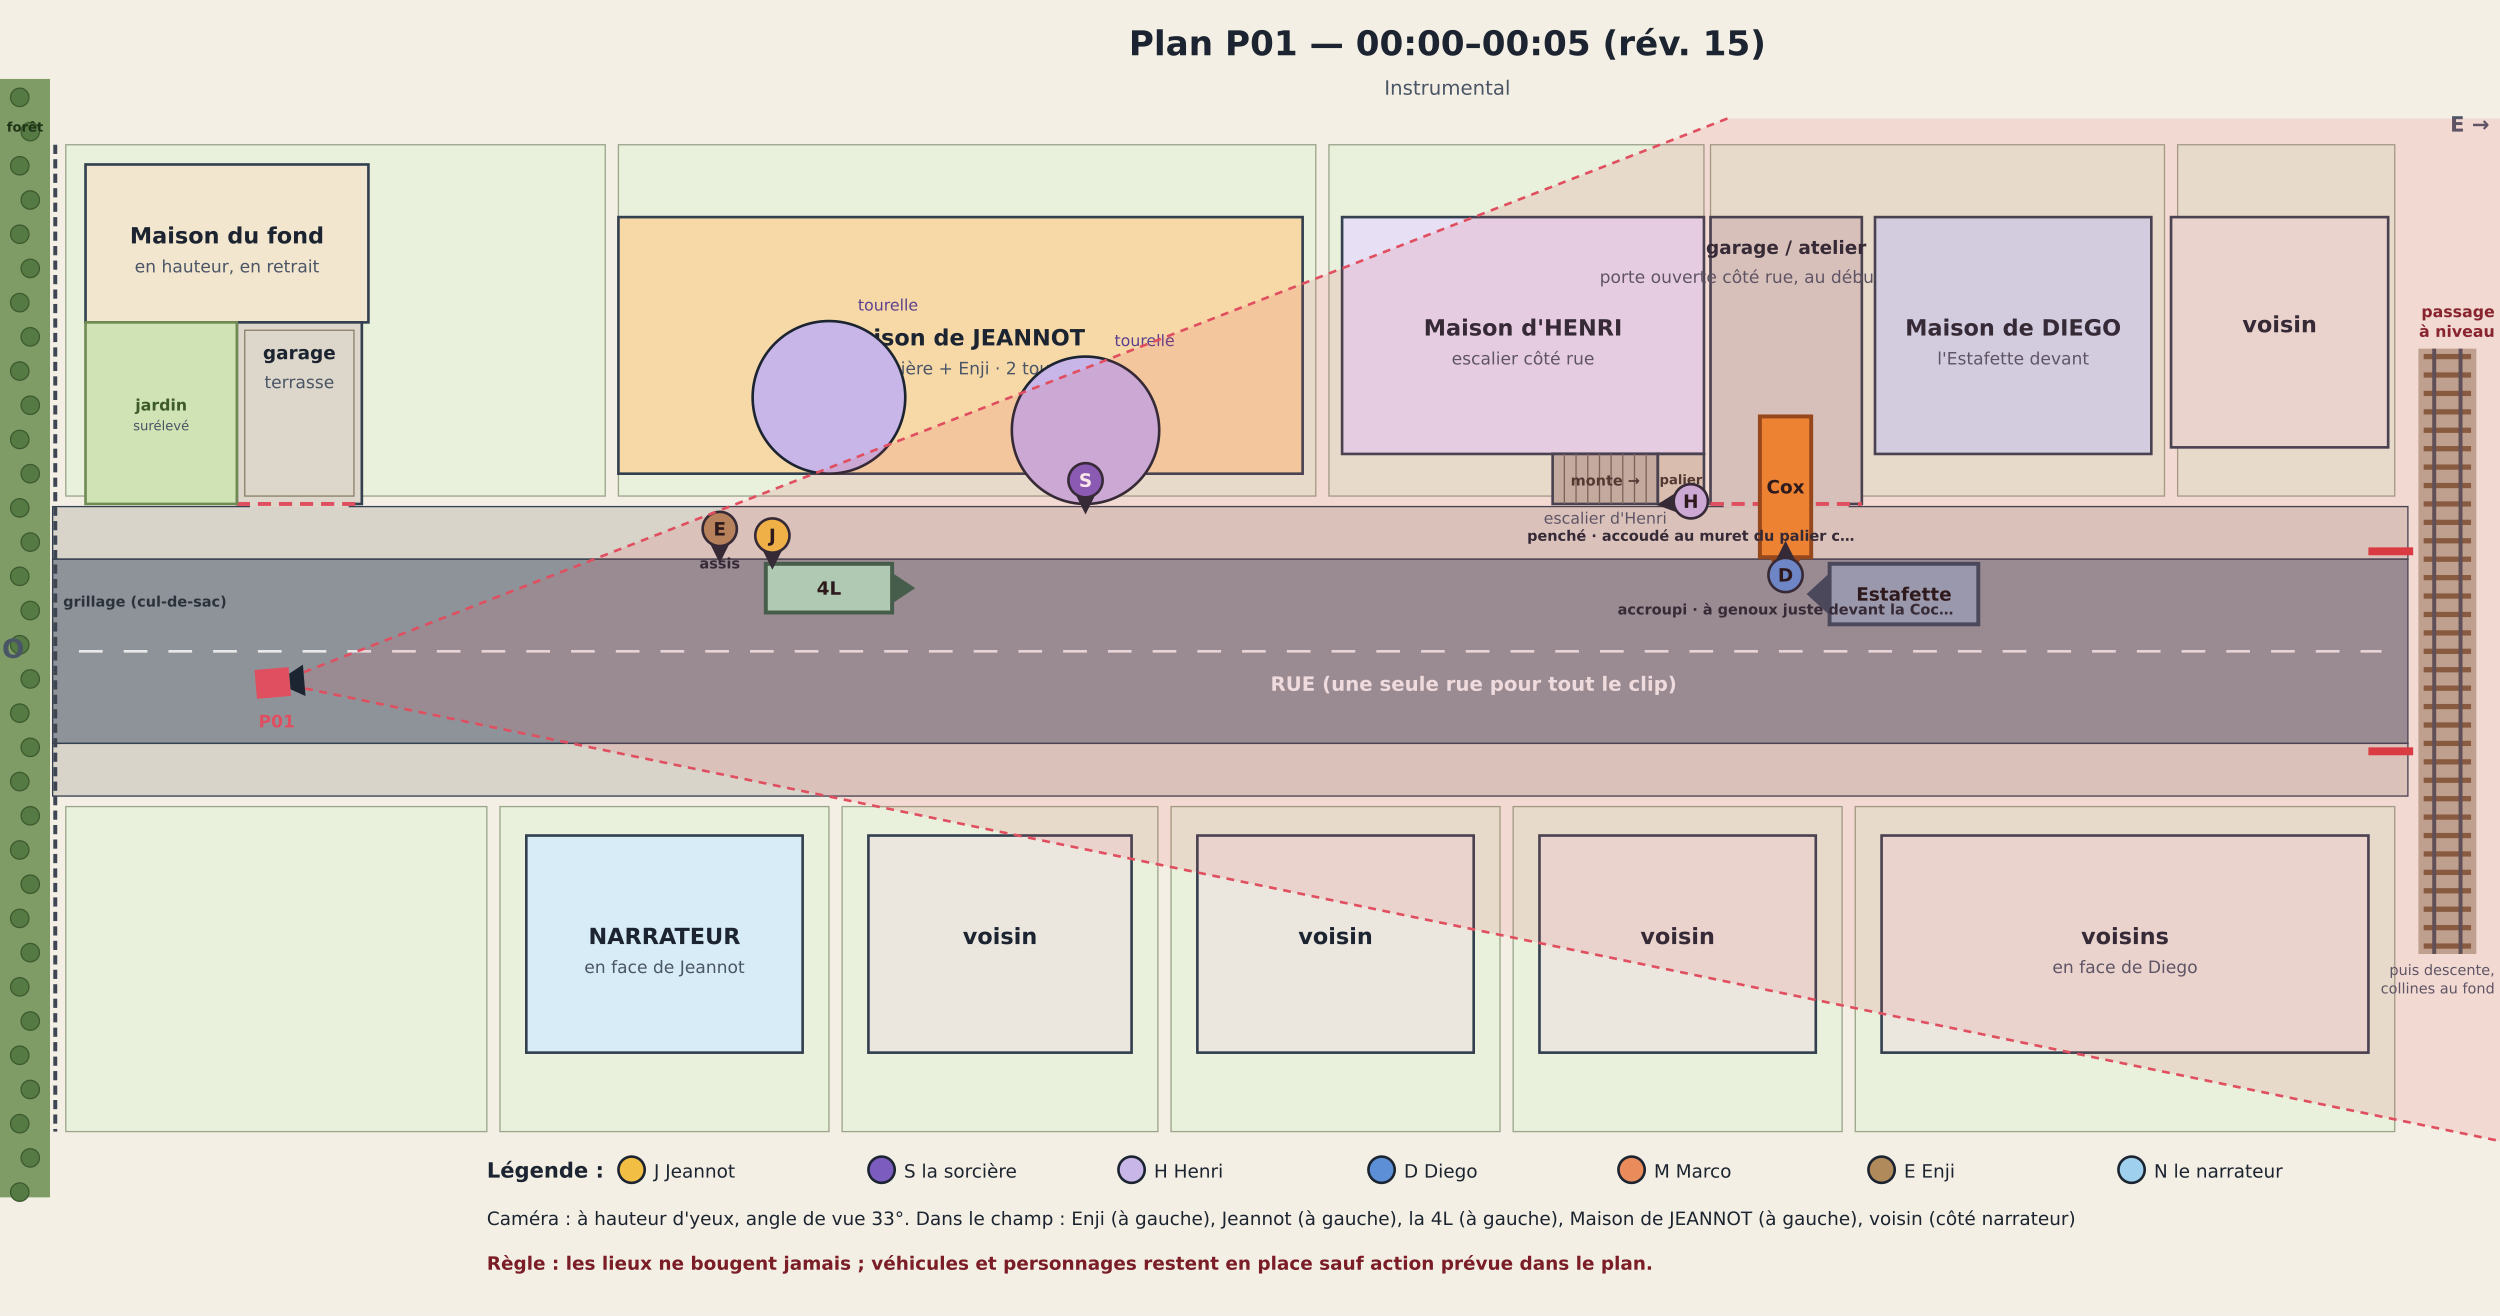
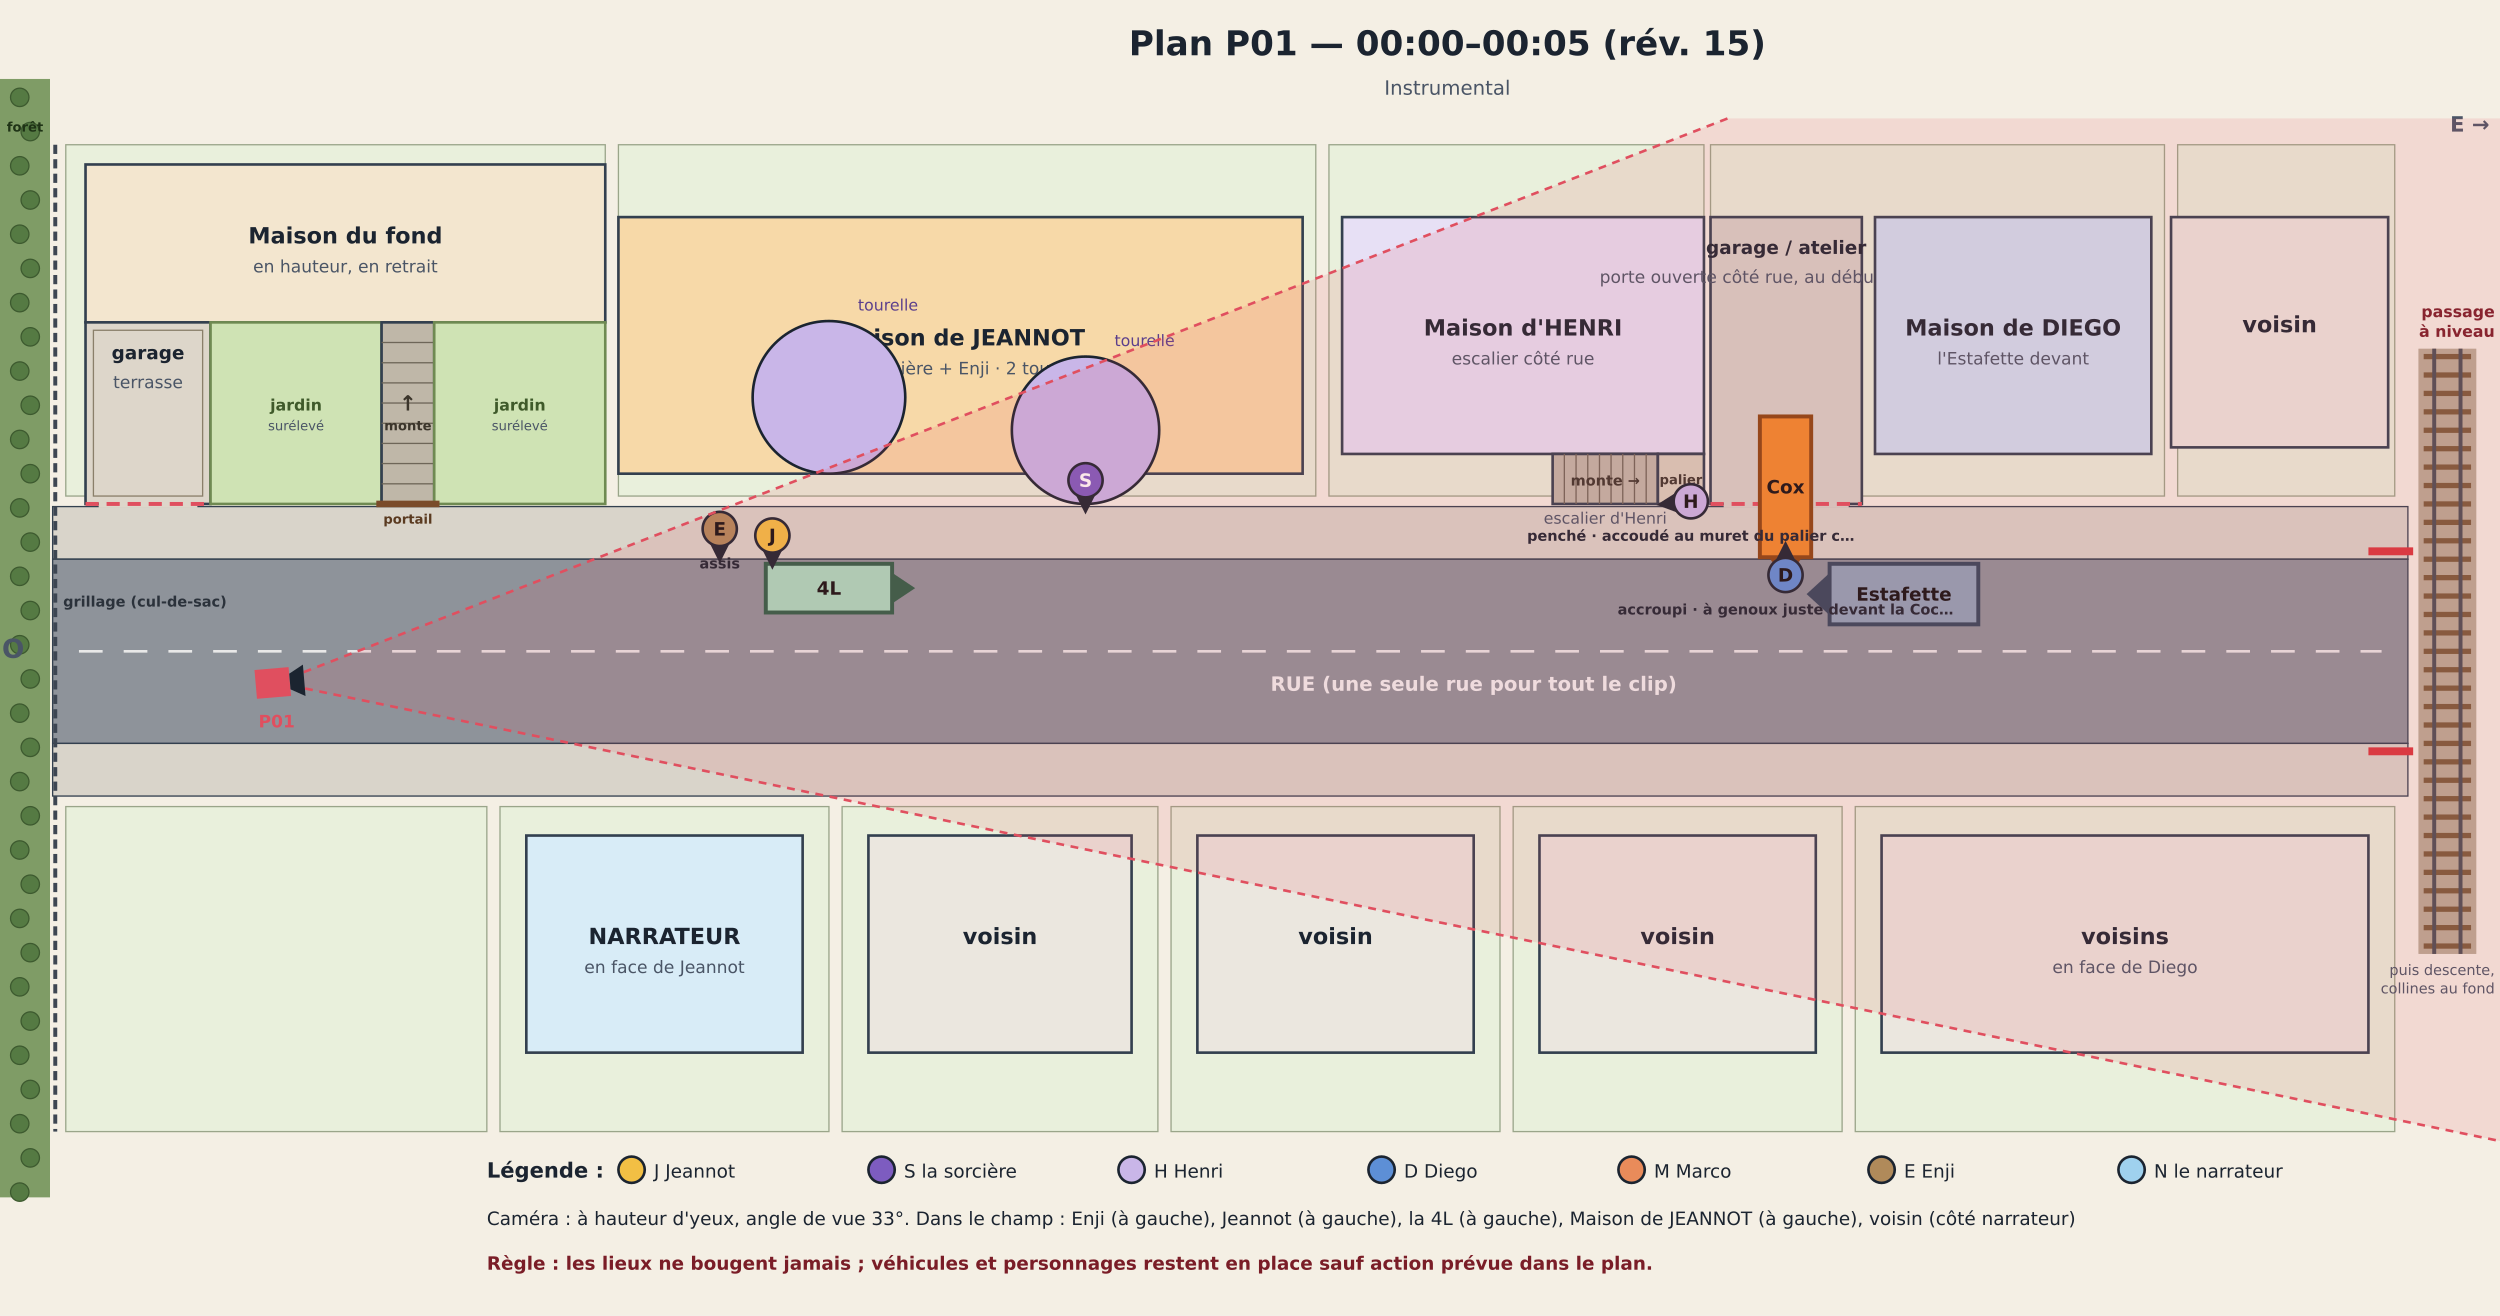
<svg xmlns="http://www.w3.org/2000/svg" width="1900" height="1000" viewBox="-300 0 1900 1000" font-family="DejaVu Sans, Arial, sans-serif">
  <defs>
    <clipPath id="zone">
      <rect x="-300" y="90" width="1900" height="780" />
    </clipPath>
  </defs>
  <rect x="-300.0" y="0.0" width="1900.0" height="1000.0" rx="0" fill="#f4efe4" stroke="none" stroke-width="0" />
  <rect x="-260.0" y="385.0" width="1790.0" height="40.0" rx="0" fill="#d9d4ca" stroke="#33404f" stroke-width="1" />
  <rect x="-260.0" y="425.0" width="1790.0" height="140.0" rx="0" fill="#8e939a" stroke="#33404f" stroke-width="1" />
  <rect x="-260.0" y="565.0" width="1790.0" height="40.0" rx="0" fill="#d9d4ca" stroke="#33404f" stroke-width="1" />
  <line x1="-240.0" y1="495.0" x2="1510.0" y2="495.0" stroke="#e8e8e8" stroke-width="2" stroke-dasharray="18 16" />
  <text x="820.0" y="525.0" font-size="15" fill="#f1f1f1" text-anchor="middle" font-weight="bold">RUE (une seule rue pour tout le clip)</text>
  <rect x="-250.0" y="110.0" width="410.0" height="267.0" rx="0" fill="#e9f0dc" stroke="#9aa58a" stroke-width="1" />
  <rect x="170.0" y="110.0" width="530.0" height="267.0" rx="0" fill="#e9f0dc" stroke="#9aa58a" stroke-width="1" />
  <rect x="710.0" y="110.0" width="285.0" height="267.0" rx="0" fill="#e9f0dc" stroke="#9aa58a" stroke-width="1" />
  <rect x="1000.0" y="110.0" width="345.0" height="267.0" rx="0" fill="#e9f0dc" stroke="#9aa58a" stroke-width="1" />
  <rect x="1355.0" y="110.0" width="165.0" height="267.0" rx="0" fill="#e9f0dc" stroke="#9aa58a" stroke-width="1" />
  <rect x="-250.0" y="613.0" width="320.0" height="247.0" rx="0" fill="#e9f0dc" stroke="#9aa58a" stroke-width="1" />
  <rect x="80.0" y="613.0" width="250.0" height="247.0" rx="0" fill="#e9f0dc" stroke="#9aa58a" stroke-width="1" />
  <rect x="340.0" y="613.0" width="240.0" height="247.0" rx="0" fill="#e9f0dc" stroke="#9aa58a" stroke-width="1" />
  <rect x="590.0" y="613.0" width="250.0" height="247.0" rx="0" fill="#e9f0dc" stroke="#9aa58a" stroke-width="1" />
  <rect x="850.0" y="613.0" width="250.0" height="247.0" rx="0" fill="#e9f0dc" stroke="#9aa58a" stroke-width="1" />
  <rect x="1110.0" y="613.0" width="410.0" height="247.0" rx="0" fill="#e9f0dc" stroke="#9aa58a" stroke-width="1" />
  <rect x="170.0" y="165.0" width="520.0" height="195.0" rx="0" fill="#f7d9a8" stroke="#33404f" stroke-width="2" />
  <text x="430.0" y="262.5" font-size="17" fill="#1b2430" text-anchor="middle" font-weight="bold">Maison de JEANNOT</text>
  <text x="430.0" y="284.5" font-size="13" fill="#4a5566" text-anchor="middle">+ la sorcière + Enji · 2 tourelles</text>
  <rect x="720.0" y="165.0" width="275.0" height="180.0" rx="0" fill="#e7e0f5" stroke="#33404f" stroke-width="2" />
  <text x="857.5" y="255.0" font-size="17" fill="#1b2430" text-anchor="middle" font-weight="bold">Maison d'HENRI</text>
  <text x="857.5" y="277.0" font-size="13" fill="#4a5566" text-anchor="middle">escalier côté rue</text>
  <rect x="1350.0" y="165.0" width="165.0" height="175.0" rx="0" fill="#ebe7df" stroke="#33404f" stroke-width="2" />
  <text x="1432.5" y="252.5" font-size="17" fill="#1b2430" text-anchor="middle" font-weight="bold">voisin</text>
  <rect x="1000.0" y="165.0" width="115.0" height="218.0" rx="0" fill="#d7d2c8" stroke="#33404f" stroke-width="2" />
  <line x1="1010.0" y1="383.0" x2="1105.0" y2="383.0" stroke="#d7d2c8" stroke-width="6" />
  <line x1="1000.0" y1="383.0" x2="1115.0" y2="383.0" stroke="#e04f5f" stroke-width="3" stroke-dasharray="10 6" />
  <text x="1057.5" y="193.0" font-size="14" fill="#1b2430" text-anchor="middle" font-weight="bold">garage / atelier</text>
  <text x="1057.5" y="215.0" font-size="13" fill="#4a5566" text-anchor="middle">porte ouverte côté rue, au début du trottoir</text>
  <rect x="1125.0" y="165.0" width="210.0" height="180.0" rx="0" fill="#cfe0f2" stroke="#33404f" stroke-width="2" />
  <text x="1230.0" y="255.0" font-size="17" fill="#1b2430" text-anchor="middle" font-weight="bold">Maison de DIEGO</text>
  <text x="1230.0" y="277.0" font-size="13" fill="#4a5566" text-anchor="middle">l'Estafette devant</text>
  <rect x="100.0" y="635.0" width="210.0" height="165.0" rx="0" fill="#d8ecf7" stroke="#33404f" stroke-width="2" />
  <text x="205.0" y="717.5" font-size="17" fill="#1b2430" text-anchor="middle" font-weight="bold">NARRATEUR</text>
  <text x="205.0" y="739.5" font-size="13" fill="#4a5566" text-anchor="middle">en face de Jeannot</text>
  <rect x="360.0" y="635.0" width="200.0" height="165.0" rx="0" fill="#ebe7df" stroke="#33404f" stroke-width="2" />
  <text x="460.0" y="717.5" font-size="17" fill="#1b2430" text-anchor="middle" font-weight="bold">voisin</text>
  <rect x="610.0" y="635.0" width="210.0" height="165.0" rx="0" fill="#ebe7df" stroke="#33404f" stroke-width="2" />
  <text x="715.0" y="717.5" font-size="17" fill="#1b2430" text-anchor="middle" font-weight="bold">voisin</text>
  <rect x="870.0" y="635.0" width="210.0" height="165.0" rx="0" fill="#ebe7df" stroke="#33404f" stroke-width="2" />
  <text x="975.0" y="717.5" font-size="17" fill="#1b2430" text-anchor="middle" font-weight="bold">voisin</text>
  <rect x="1130.0" y="635.0" width="370.0" height="165.0" rx="0" fill="#ebe7df" stroke="#33404f" stroke-width="2" />
  <text x="1315.0" y="717.5" font-size="17" fill="#1b2430" text-anchor="middle" font-weight="bold">voisins</text>
  <text x="1315.0" y="739.5" font-size="13" fill="#4a5566" text-anchor="middle">en face de Diego</text>
-   <rect x="-235.0" y="125.0" width="215.0" height="120.0" rx="0" fill="#f3e6cf" stroke="#33404f" stroke-width="2" />
-   <text x="-127.5" y="185.0" font-size="17" fill="#1b2430" text-anchor="middle" font-weight="bold">Maison du fond</text>
-   <text x="-127.5" y="207.0" font-size="13" fill="#4a5566" text-anchor="middle">en hauteur, en retrait</text>
-   <rect x="-120.0" y="245.0" width="95.0" height="138.0" rx="0" fill="#ddd6ca" stroke="#33404f" stroke-width="2" />
-   <rect x="-114.0" y="251.0" width="83.0" height="126.0" rx="0" fill="none" stroke="#8a7f6a" stroke-width="1" />
-   <line x1="-110.0" y1="383.0" x2="-35.0" y2="383.0" stroke="#ddd6ca" stroke-width="6" />
-   <line x1="-120.0" y1="383.0" x2="-25.0" y2="383.0" stroke="#e04f5f" stroke-width="3" stroke-dasharray="10 6" />
-   <text x="-72.5" y="273.0" font-size="14" fill="#1b2430" text-anchor="middle" font-weight="bold">garage</text>
-   <text x="-72.5" y="295.0" font-size="13" fill="#4a5566" text-anchor="middle">terrasse</text>
+   <rect x="-235.0" y="125.0" width="395.0" height="120.0" rx="0" fill="#f3e6cf" stroke="#33404f" stroke-width="2" />
+   <text x="-37.5" y="185.0" font-size="17" fill="#1b2430" text-anchor="middle" font-weight="bold">Maison du fond</text>
+   <text x="-37.5" y="207.0" font-size="13" fill="#4a5566" text-anchor="middle">en hauteur, en retrait</text>
+   <rect x="-235.0" y="245.0" width="95.0" height="138.0" rx="0" fill="#ddd6ca" stroke="#33404f" stroke-width="2" />
+   <rect x="-229.0" y="251.0" width="83.0" height="126.0" rx="0" fill="none" stroke="#8a7f6a" stroke-width="1" />
+   <line x1="-225.0" y1="383.0" x2="-150.0" y2="383.0" stroke="#ddd6ca" stroke-width="6" />
+   <line x1="-235.0" y1="383.0" x2="-140.0" y2="383.0" stroke="#e04f5f" stroke-width="3" stroke-dasharray="10 6" />
+   <text x="-187.5" y="273.0" font-size="14" fill="#1b2430" text-anchor="middle" font-weight="bold">garage</text>
+   <text x="-187.5" y="295.0" font-size="13" fill="#4a5566" text-anchor="middle">terrasse</text>
  <circle cx="330.0" cy="302.0" r="58" fill="#c9b6e8" stroke="#1b2430" stroke-width="2" />
  <text x="352.0" y="236.0" font-size="12" fill="#5b3f8c" text-anchor="start">tourelle</text>
  <circle cx="525.0" cy="327.0" r="56" fill="#c9b6e8" stroke="#1b2430" stroke-width="2" />
  <text x="547.0" y="263.0" font-size="12" fill="#5b3f8c" text-anchor="start">tourelle</text>
  <rect x="880.0" y="345.0" width="80.0" height="38.0" rx="0" fill="#bfb7a8" stroke="#33404f" stroke-width="2" />
  <line x1="888.9" y1="345.0" x2="888.9" y2="383.0" stroke="#6e6658" stroke-width="1" />
  <line x1="897.8" y1="345.0" x2="897.8" y2="383.0" stroke="#6e6658" stroke-width="1" />
  <line x1="906.7" y1="345.0" x2="906.7" y2="383.0" stroke="#6e6658" stroke-width="1" />
  <line x1="915.6" y1="345.0" x2="915.6" y2="383.0" stroke="#6e6658" stroke-width="1" />
  <line x1="924.4" y1="345.0" x2="924.4" y2="383.0" stroke="#6e6658" stroke-width="1" />
  <line x1="933.3" y1="345.0" x2="933.3" y2="383.0" stroke="#6e6658" stroke-width="1" />
  <line x1="942.2" y1="345.0" x2="942.2" y2="383.0" stroke="#6e6658" stroke-width="1" />
  <line x1="951.1" y1="345.0" x2="951.1" y2="383.0" stroke="#6e6658" stroke-width="1" />
  <text x="920.0" y="369.0" font-size="11" fill="#3b352b" text-anchor="middle" font-weight="bold">monte →</text>
  <rect x="960.0" y="345.0" width="35.0" height="38.0" rx="0" fill="#d8cfbd" stroke="#33404f" stroke-width="2" />
  <text x="977.5" y="368.0" font-size="10" fill="#3b352b" text-anchor="middle" font-weight="bold">palier</text>
  <text x="920.0" y="398.0" font-size="12" fill="#4a5566" text-anchor="middle">escalier d'Henri</text>
  <rect x="1538.0" y="265.0" width="44.0" height="460.0" rx="0" fill="#b9ab95" stroke="none" stroke-width="0" />
  <line x1="1542.0" y1="271.0" x2="1578.0" y2="271.0" stroke="#7a5c3a" stroke-width="4" />
  <line x1="1542.0" y1="285.0" x2="1578.0" y2="285.0" stroke="#7a5c3a" stroke-width="4" />
  <line x1="1542.0" y1="299.0" x2="1578.0" y2="299.0" stroke="#7a5c3a" stroke-width="4" />
  <line x1="1542.0" y1="313.0" x2="1578.0" y2="313.0" stroke="#7a5c3a" stroke-width="4" />
  <line x1="1542.0" y1="327.0" x2="1578.0" y2="327.0" stroke="#7a5c3a" stroke-width="4" />
  <line x1="1542.0" y1="341.0" x2="1578.0" y2="341.0" stroke="#7a5c3a" stroke-width="4" />
  <line x1="1542.0" y1="355.0" x2="1578.0" y2="355.0" stroke="#7a5c3a" stroke-width="4" />
  <line x1="1542.0" y1="369.0" x2="1578.0" y2="369.0" stroke="#7a5c3a" stroke-width="4" />
  <line x1="1542.0" y1="383.0" x2="1578.0" y2="383.0" stroke="#7a5c3a" stroke-width="4" />
  <line x1="1542.0" y1="397.0" x2="1578.0" y2="397.0" stroke="#7a5c3a" stroke-width="4" />
  <line x1="1542.0" y1="411.0" x2="1578.0" y2="411.0" stroke="#7a5c3a" stroke-width="4" />
  <line x1="1542.0" y1="425.0" x2="1578.0" y2="425.0" stroke="#7a5c3a" stroke-width="4" />
  <line x1="1542.0" y1="439.0" x2="1578.0" y2="439.0" stroke="#7a5c3a" stroke-width="4" />
  <line x1="1542.0" y1="453.0" x2="1578.0" y2="453.0" stroke="#7a5c3a" stroke-width="4" />
  <line x1="1542.0" y1="467.0" x2="1578.0" y2="467.0" stroke="#7a5c3a" stroke-width="4" />
  <line x1="1542.0" y1="481.0" x2="1578.0" y2="481.0" stroke="#7a5c3a" stroke-width="4" />
  <line x1="1542.0" y1="495.0" x2="1578.0" y2="495.0" stroke="#7a5c3a" stroke-width="4" />
  <line x1="1542.0" y1="509.0" x2="1578.0" y2="509.0" stroke="#7a5c3a" stroke-width="4" />
  <line x1="1542.0" y1="523.0" x2="1578.0" y2="523.0" stroke="#7a5c3a" stroke-width="4" />
  <line x1="1542.0" y1="537.0" x2="1578.0" y2="537.0" stroke="#7a5c3a" stroke-width="4" />
  <line x1="1542.0" y1="551.0" x2="1578.0" y2="551.0" stroke="#7a5c3a" stroke-width="4" />
  <line x1="1542.0" y1="565.0" x2="1578.0" y2="565.0" stroke="#7a5c3a" stroke-width="4" />
  <line x1="1542.0" y1="579.0" x2="1578.0" y2="579.0" stroke="#7a5c3a" stroke-width="4" />
  <line x1="1542.0" y1="593.0" x2="1578.0" y2="593.0" stroke="#7a5c3a" stroke-width="4" />
  <line x1="1542.0" y1="607.0" x2="1578.0" y2="607.0" stroke="#7a5c3a" stroke-width="4" />
  <line x1="1542.0" y1="621.0" x2="1578.0" y2="621.0" stroke="#7a5c3a" stroke-width="4" />
  <line x1="1542.0" y1="635.0" x2="1578.0" y2="635.0" stroke="#7a5c3a" stroke-width="4" />
  <line x1="1542.0" y1="649.0" x2="1578.0" y2="649.0" stroke="#7a5c3a" stroke-width="4" />
  <line x1="1542.0" y1="663.0" x2="1578.0" y2="663.0" stroke="#7a5c3a" stroke-width="4" />
  <line x1="1542.0" y1="677.0" x2="1578.0" y2="677.0" stroke="#7a5c3a" stroke-width="4" />
  <line x1="1542.0" y1="691.0" x2="1578.0" y2="691.0" stroke="#7a5c3a" stroke-width="4" />
  <line x1="1542.0" y1="705.0" x2="1578.0" y2="705.0" stroke="#7a5c3a" stroke-width="4" />
  <line x1="1542.0" y1="719.0" x2="1578.0" y2="719.0" stroke="#7a5c3a" stroke-width="4" />
  <line x1="1550.0" y1="265.0" x2="1550.0" y2="725.0" stroke="#4b4f55" stroke-width="3" />
  <line x1="1570.0" y1="265.0" x2="1570.0" y2="725.0" stroke="#4b4f55" stroke-width="3" />
  <line x1="1534.0" y1="419.0" x2="1500.0" y2="419.0" stroke="#d9363e" stroke-width="6" />
  <line x1="1534.0" y1="571.0" x2="1500.0" y2="571.0" stroke="#d9363e" stroke-width="6" />
  <text x="1596.0" y="241.0" font-size="12" fill="#7a1d27" text-anchor="end" font-weight="bold">passage</text>
  <text x="1596.0" y="256.0" font-size="12" fill="#7a1d27" text-anchor="end" font-weight="bold">à niveau</text>
  <text x="1596.0" y="741.0" font-size="11" fill="#4a5566" text-anchor="end">puis descente,</text>
  <text x="1596.0" y="755.0" font-size="11" fill="#4a5566" text-anchor="end">collines au fond</text>
-   <rect x="-235.0" y="245.0" width="115.0" height="138.0" rx="0" fill="#cfe3b4" stroke="#6f8a52" stroke-width="2" />
-   <text x="-177.5" y="312.0" font-size="12" fill="#3f5a2a" text-anchor="middle" font-weight="bold">jardin</text>
-   <text x="-177.5" y="327.0" font-size="10" fill="#4a5566" text-anchor="middle">surélevé</text>
+   <rect x="-140.0" y="245.0" width="130.0" height="138.0" rx="0" fill="#cfe3b4" stroke="#6f8a52" stroke-width="2" />
+   <text x="-75.0" y="312.0" font-size="12" fill="#3f5a2a" text-anchor="middle" font-weight="bold">jardin</text>
+   <text x="-75.0" y="327.0" font-size="10" fill="#4a5566" text-anchor="middle">surélevé</text>
+   <rect x="-10.0" y="245.0" width="40.0" height="138.0" rx="0" fill="#bfb7a8" stroke="#33404f" stroke-width="2" />
+   <line x1="-10.0" y1="260.3" x2="30.0" y2="260.3" stroke="#6e6658" stroke-width="1" />
+   <line x1="-10.0" y1="275.7" x2="30.0" y2="275.7" stroke="#6e6658" stroke-width="1" />
+   <line x1="-10.0" y1="291.0" x2="30.0" y2="291.0" stroke="#6e6658" stroke-width="1" />
+   <line x1="-10.0" y1="306.3" x2="30.0" y2="306.3" stroke="#6e6658" stroke-width="1" />
+   <line x1="-10.0" y1="321.7" x2="30.0" y2="321.7" stroke="#6e6658" stroke-width="1" />
+   <line x1="-10.0" y1="337.0" x2="30.0" y2="337.0" stroke="#6e6658" stroke-width="1" />
+   <line x1="-10.0" y1="352.3" x2="30.0" y2="352.3" stroke="#6e6658" stroke-width="1" />
+   <line x1="-10.0" y1="367.7" x2="30.0" y2="367.7" stroke="#6e6658" stroke-width="1" />
+   <text x="10.0" y="312.0" font-size="16" fill="#3b352b" text-anchor="middle" font-weight="bold">↑</text>
+   <text x="10.0" y="327.0" font-size="10" fill="#3b352b" text-anchor="middle" font-weight="bold">monte</text>
+   <rect x="30.0" y="245.0" width="130.0" height="138.0" rx="0" fill="#cfe3b4" stroke="#6f8a52" stroke-width="2" />
+   <text x="95.0" y="312.0" font-size="12" fill="#3f5a2a" text-anchor="middle" font-weight="bold">jardin</text>
+   <text x="95.0" y="327.0" font-size="10" fill="#4a5566" text-anchor="middle">surélevé</text>
+   <line x1="-14.0" y1="383.0" x2="34.0" y2="383.0" stroke="#7a4b2a" stroke-width="5" />
+   <text x="10.0" y="398.0" font-size="10" fill="#5a3a20" text-anchor="middle" font-weight="bold">portail</text>
  <line x1="-258.0" y1="110.0" x2="-258.0" y2="860.0" stroke="#3d4652" stroke-width="3" stroke-dasharray="7 4" />
  <text x="-252.0" y="461.0" font-size="11" fill="#2b323b" text-anchor="start" font-weight="bold">grillage (cul-de-sac)</text>
  <rect x="-300.0" y="60.0" width="38.0" height="850.0" rx="0" fill="#7f9c66" stroke="none" stroke-width="0" />
  <circle cx="-285.0" cy="74.0" r="7" fill="#557a43" stroke="#3d5a2f" stroke-width="1" />
  <circle cx="-277.0" cy="100.0" r="7" fill="#557a43" stroke="#3d5a2f" stroke-width="1" />
  <circle cx="-285.0" cy="126.0" r="7" fill="#557a43" stroke="#3d5a2f" stroke-width="1" />
  <circle cx="-277.0" cy="152.0" r="7" fill="#557a43" stroke="#3d5a2f" stroke-width="1" />
  <circle cx="-285.0" cy="178.0" r="7" fill="#557a43" stroke="#3d5a2f" stroke-width="1" />
  <circle cx="-277.0" cy="204.0" r="7" fill="#557a43" stroke="#3d5a2f" stroke-width="1" />
  <circle cx="-285.0" cy="230.0" r="7" fill="#557a43" stroke="#3d5a2f" stroke-width="1" />
  <circle cx="-277.0" cy="256.0" r="7" fill="#557a43" stroke="#3d5a2f" stroke-width="1" />
  <circle cx="-285.0" cy="282.0" r="7" fill="#557a43" stroke="#3d5a2f" stroke-width="1" />
  <circle cx="-277.0" cy="308.0" r="7" fill="#557a43" stroke="#3d5a2f" stroke-width="1" />
  <circle cx="-285.0" cy="334.0" r="7" fill="#557a43" stroke="#3d5a2f" stroke-width="1" />
  <circle cx="-277.0" cy="360.0" r="7" fill="#557a43" stroke="#3d5a2f" stroke-width="1" />
  <circle cx="-285.0" cy="386.0" r="7" fill="#557a43" stroke="#3d5a2f" stroke-width="1" />
  <circle cx="-277.0" cy="412.0" r="7" fill="#557a43" stroke="#3d5a2f" stroke-width="1" />
  <circle cx="-285.0" cy="438.0" r="7" fill="#557a43" stroke="#3d5a2f" stroke-width="1" />
  <circle cx="-277.0" cy="464.0" r="7" fill="#557a43" stroke="#3d5a2f" stroke-width="1" />
  <circle cx="-285.0" cy="490.0" r="7" fill="#557a43" stroke="#3d5a2f" stroke-width="1" />
  <circle cx="-277.0" cy="516.0" r="7" fill="#557a43" stroke="#3d5a2f" stroke-width="1" />
  <circle cx="-285.0" cy="542.0" r="7" fill="#557a43" stroke="#3d5a2f" stroke-width="1" />
  <circle cx="-277.0" cy="568.0" r="7" fill="#557a43" stroke="#3d5a2f" stroke-width="1" />
  <circle cx="-285.0" cy="594.0" r="7" fill="#557a43" stroke="#3d5a2f" stroke-width="1" />
  <circle cx="-277.0" cy="620.0" r="7" fill="#557a43" stroke="#3d5a2f" stroke-width="1" />
  <circle cx="-285.0" cy="646.0" r="7" fill="#557a43" stroke="#3d5a2f" stroke-width="1" />
  <circle cx="-277.0" cy="672.0" r="7" fill="#557a43" stroke="#3d5a2f" stroke-width="1" />
  <circle cx="-285.0" cy="698.0" r="7" fill="#557a43" stroke="#3d5a2f" stroke-width="1" />
  <circle cx="-277.0" cy="724.0" r="7" fill="#557a43" stroke="#3d5a2f" stroke-width="1" />
  <circle cx="-285.0" cy="750.0" r="7" fill="#557a43" stroke="#3d5a2f" stroke-width="1" />
  <circle cx="-277.0" cy="776.0" r="7" fill="#557a43" stroke="#3d5a2f" stroke-width="1" />
  <circle cx="-285.0" cy="802.0" r="7" fill="#557a43" stroke="#3d5a2f" stroke-width="1" />
  <circle cx="-277.0" cy="828.0" r="7" fill="#557a43" stroke="#3d5a2f" stroke-width="1" />
  <circle cx="-285.0" cy="854.0" r="7" fill="#557a43" stroke="#3d5a2f" stroke-width="1" />
  <circle cx="-277.0" cy="880.0" r="7" fill="#557a43" stroke="#3d5a2f" stroke-width="1" />
  <circle cx="-285.0" cy="906.0" r="7" fill="#557a43" stroke="#3d5a2f" stroke-width="1" />
  <text x="-281.0" y="100.0" font-size="10" fill="#1f3316" text-anchor="middle" font-weight="bold">forêt</text>
  <text x="-290.0" y="500.0" font-size="20" fill="#4a5566" text-anchor="middle" font-weight="bold">O</text>
  <text x="1592.0" y="100.0" font-size="16" fill="#4a5566" text-anchor="end" font-weight="bold">E →</text>
  <polygon points="280.5,427.0 379.5,427.0 379.5,467.0 280.5,467.0" fill="#2c5f47" fill-opacity="1.0" />
  <polygon points="283.5,430.0 376.5,430.0 376.5,464.0 283.5,464.0" fill="#a8dcc0" fill-opacity="1.0" />
  <polygon points="377.5,435.0 395.5,447.0 377.5,459.0" fill="#2c5f47" fill-opacity="1.0" />
  <text x="330.0" y="452.0" font-size="14" fill="#111" text-anchor="middle" font-weight="bold">4L</text>
  <polygon points="1205.0,476.0 1089.0,476.0 1089.0,427.0 1205.0,427.0" fill="#33475c" fill-opacity="1.0" />
  <polygon points="1202.0,473.0 1092.0,473.0 1092.0,430.0 1202.0,430.0" fill="#8fa3b8" fill-opacity="1.0" />
  <polygon points="1091.0,468.0 1073.0,451.5 1091.0,435.0" fill="#33475c" fill-opacity="1.0" />
  <text x="1147.0" y="456.5" font-size="14" fill="#111" text-anchor="middle" font-weight="bold">Estafette</text>
  <polygon points="1078.0,315.0 1078.0,425.0 1036.0,425.0 1036.0,315.0" fill="#8a4510" fill-opacity="1.0" />
  <polygon points="1075.0,318.0 1075.0,422.0 1039.0,422.0 1039.0,318.0" fill="#f08a2c" fill-opacity="1.0" />
  <polygon points="1070.0,423.0 1057.0,441.0 1044.0,423.0" fill="#8a4510" fill-opacity="1.0" />
  <text x="1057.0" y="375.0" font-size="14" fill="#111" text-anchor="middle" font-weight="bold">Cox</text>
  <polygon points="295.0,417.0 287.0,433.0 279.0,417.0" fill="#1b2430" fill-opacity="1.0" />
  <circle cx="287.0" cy="407.0" r="13" fill="#f2bf44" stroke="#1b2430" stroke-width="2" />
  <text x="287.0" y="412.0" font-size="14" fill="#111" text-anchor="middle" font-weight="bold">J</text>
  <polygon points="255.0,412.0 247.0,428.0 239.0,412.0" fill="#1b2430" fill-opacity="1.0" />
  <circle cx="247.0" cy="402.0" r="13" fill="#b08a5a" stroke="#1b2430" stroke-width="2" />
  <text x="247.0" y="407.0" font-size="14" fill="#111" text-anchor="middle" font-weight="bold">E</text>
  <text x="247.0" y="432.0" font-size="11" fill="#1b2430" text-anchor="middle" font-weight="bold">assis</text>
  <polygon points="533.0,375.0 525.0,391.0 517.0,375.0" fill="#1b2430" fill-opacity="1.0" />
  <circle cx="525.0" cy="365.0" r="13" fill="#7d5cc0" stroke="#1b2430" stroke-width="2" />
  <text x="525.0" y="370.0" font-size="14" fill="#fff" text-anchor="middle" font-weight="bold">S</text>
  <polygon points="975.9,390.0 959.1,383.7 974.2,374.1" fill="#1b2430" fill-opacity="1.0" />
  <circle cx="985.0" cy="381.0" r="13" fill="#c9b6e8" stroke="#1b2430" stroke-width="2" />
  <text x="985.0" y="386.0" font-size="14" fill="#111" text-anchor="middle" font-weight="bold">H</text>
  <text x="985.0" y="411.0" font-size="11" fill="#1b2430" text-anchor="middle" font-weight="bold">penché · accoudé au muret du palier c…</text>
  <polygon points="1049.0,427.0 1057.0,411.0 1065.0,427.0" fill="#1b2430" fill-opacity="1.0" />
  <circle cx="1057.0" cy="437.0" r="13" fill="#5d8fd6" stroke="#1b2430" stroke-width="2" />
  <text x="1057.0" y="442.0" font-size="14" fill="#111" text-anchor="middle" font-weight="bold">D</text>
  <text x="1057.0" y="467.0" font-size="11" fill="#1b2430" text-anchor="middle" font-weight="bold">accroupi · à genoux juste devant la Coc…</text>
  <polygon points="-89.7,518.8 1774.3,-206.1 1869.1,922.7" fill="#e04f5f" fill-opacity="0.14" clip-path="url(#zone)" />
  <line x1="-89.7" y1="518.8" x2="1013.0" y2="90.0" stroke="#e04f5f" stroke-width="2" stroke-dasharray="6 5" />
  <line x1="-89.7" y1="518.8" x2="1600.0" y2="867.2" stroke="#e04f5f" stroke-width="2" stroke-dasharray="6 5" />
  <polygon points="-106.6,509.2 -80.7,507.0 -78.8,528.9 -104.7,531.1" fill="#e04f5f" fill-opacity="1.0" />
  <polygon points="-80.2,512.0 -69.8,505.1 -67.8,529.0 -79.2,523.9" fill="#1b2430" fill-opacity="1.0" />
  <text x="-89.7" y="552.8" font-size="13" fill="#e04f5f" text-anchor="middle" font-weight="bold">P01</text>
  <text x="800.0" y="42.0" font-size="26" fill="#1b2430" text-anchor="middle" font-weight="bold">Plan P01 — 00:00–00:05  (rév. 15)</text>
  <text x="800.0" y="72.0" font-size="15" fill="#4a5566" text-anchor="middle">Instrumental</text>
  <text x="70.0" y="895.0" font-size="16" fill="#1b2430" text-anchor="start" font-weight="bold">Légende :</text>
  <circle cx="180.0" cy="889.0" r="10" fill="#f2bf44" stroke="#1b2430" stroke-width="2" />
  <text x="197.0" y="895.0" font-size="14" fill="#1b2430" text-anchor="start">J  Jeannot</text>
  <circle cx="370.0" cy="889.0" r="10" fill="#7d5cc0" stroke="#1b2430" stroke-width="2" />
  <text x="387.0" y="895.0" font-size="14" fill="#1b2430" text-anchor="start">S  la sorcière</text>
  <circle cx="560.0" cy="889.0" r="10" fill="#c9b6e8" stroke="#1b2430" stroke-width="2" />
  <text x="577.0" y="895.0" font-size="14" fill="#1b2430" text-anchor="start">H  Henri</text>
  <circle cx="750.0" cy="889.0" r="10" fill="#5d8fd6" stroke="#1b2430" stroke-width="2" />
  <text x="767.0" y="895.0" font-size="14" fill="#1b2430" text-anchor="start">D  Diego</text>
  <circle cx="940.0" cy="889.0" r="10" fill="#e98b5a" stroke="#1b2430" stroke-width="2" />
  <text x="957.0" y="895.0" font-size="14" fill="#1b2430" text-anchor="start">M  Marco</text>
  <circle cx="1130.0" cy="889.0" r="10" fill="#b08a5a" stroke="#1b2430" stroke-width="2" />
  <text x="1147.0" y="895.0" font-size="14" fill="#1b2430" text-anchor="start">E  Enji</text>
  <circle cx="1320.0" cy="889.0" r="10" fill="#9fd1ee" stroke="#1b2430" stroke-width="2" />
  <text x="1337.0" y="895.0" font-size="14" fill="#1b2430" text-anchor="start">N  le narrateur</text>
  <text x="70.0" y="931.0" font-size="14" fill="#1b2430" text-anchor="start">Caméra : à hauteur d'yeux, angle de vue 33°. Dans le champ : Enji (à gauche), Jeannot (à gauche), la 4L (à gauche), Maison de JEANNOT (à gauche), voisin (côté narrateur) </text>
  <text x="70.0" y="965.0" font-size="14" fill="#7a1d27" text-anchor="start" font-weight="bold">Règle : les lieux ne bougent jamais ; véhicules et personnages restent en place sauf action prévue dans le plan.</text>
</svg>
